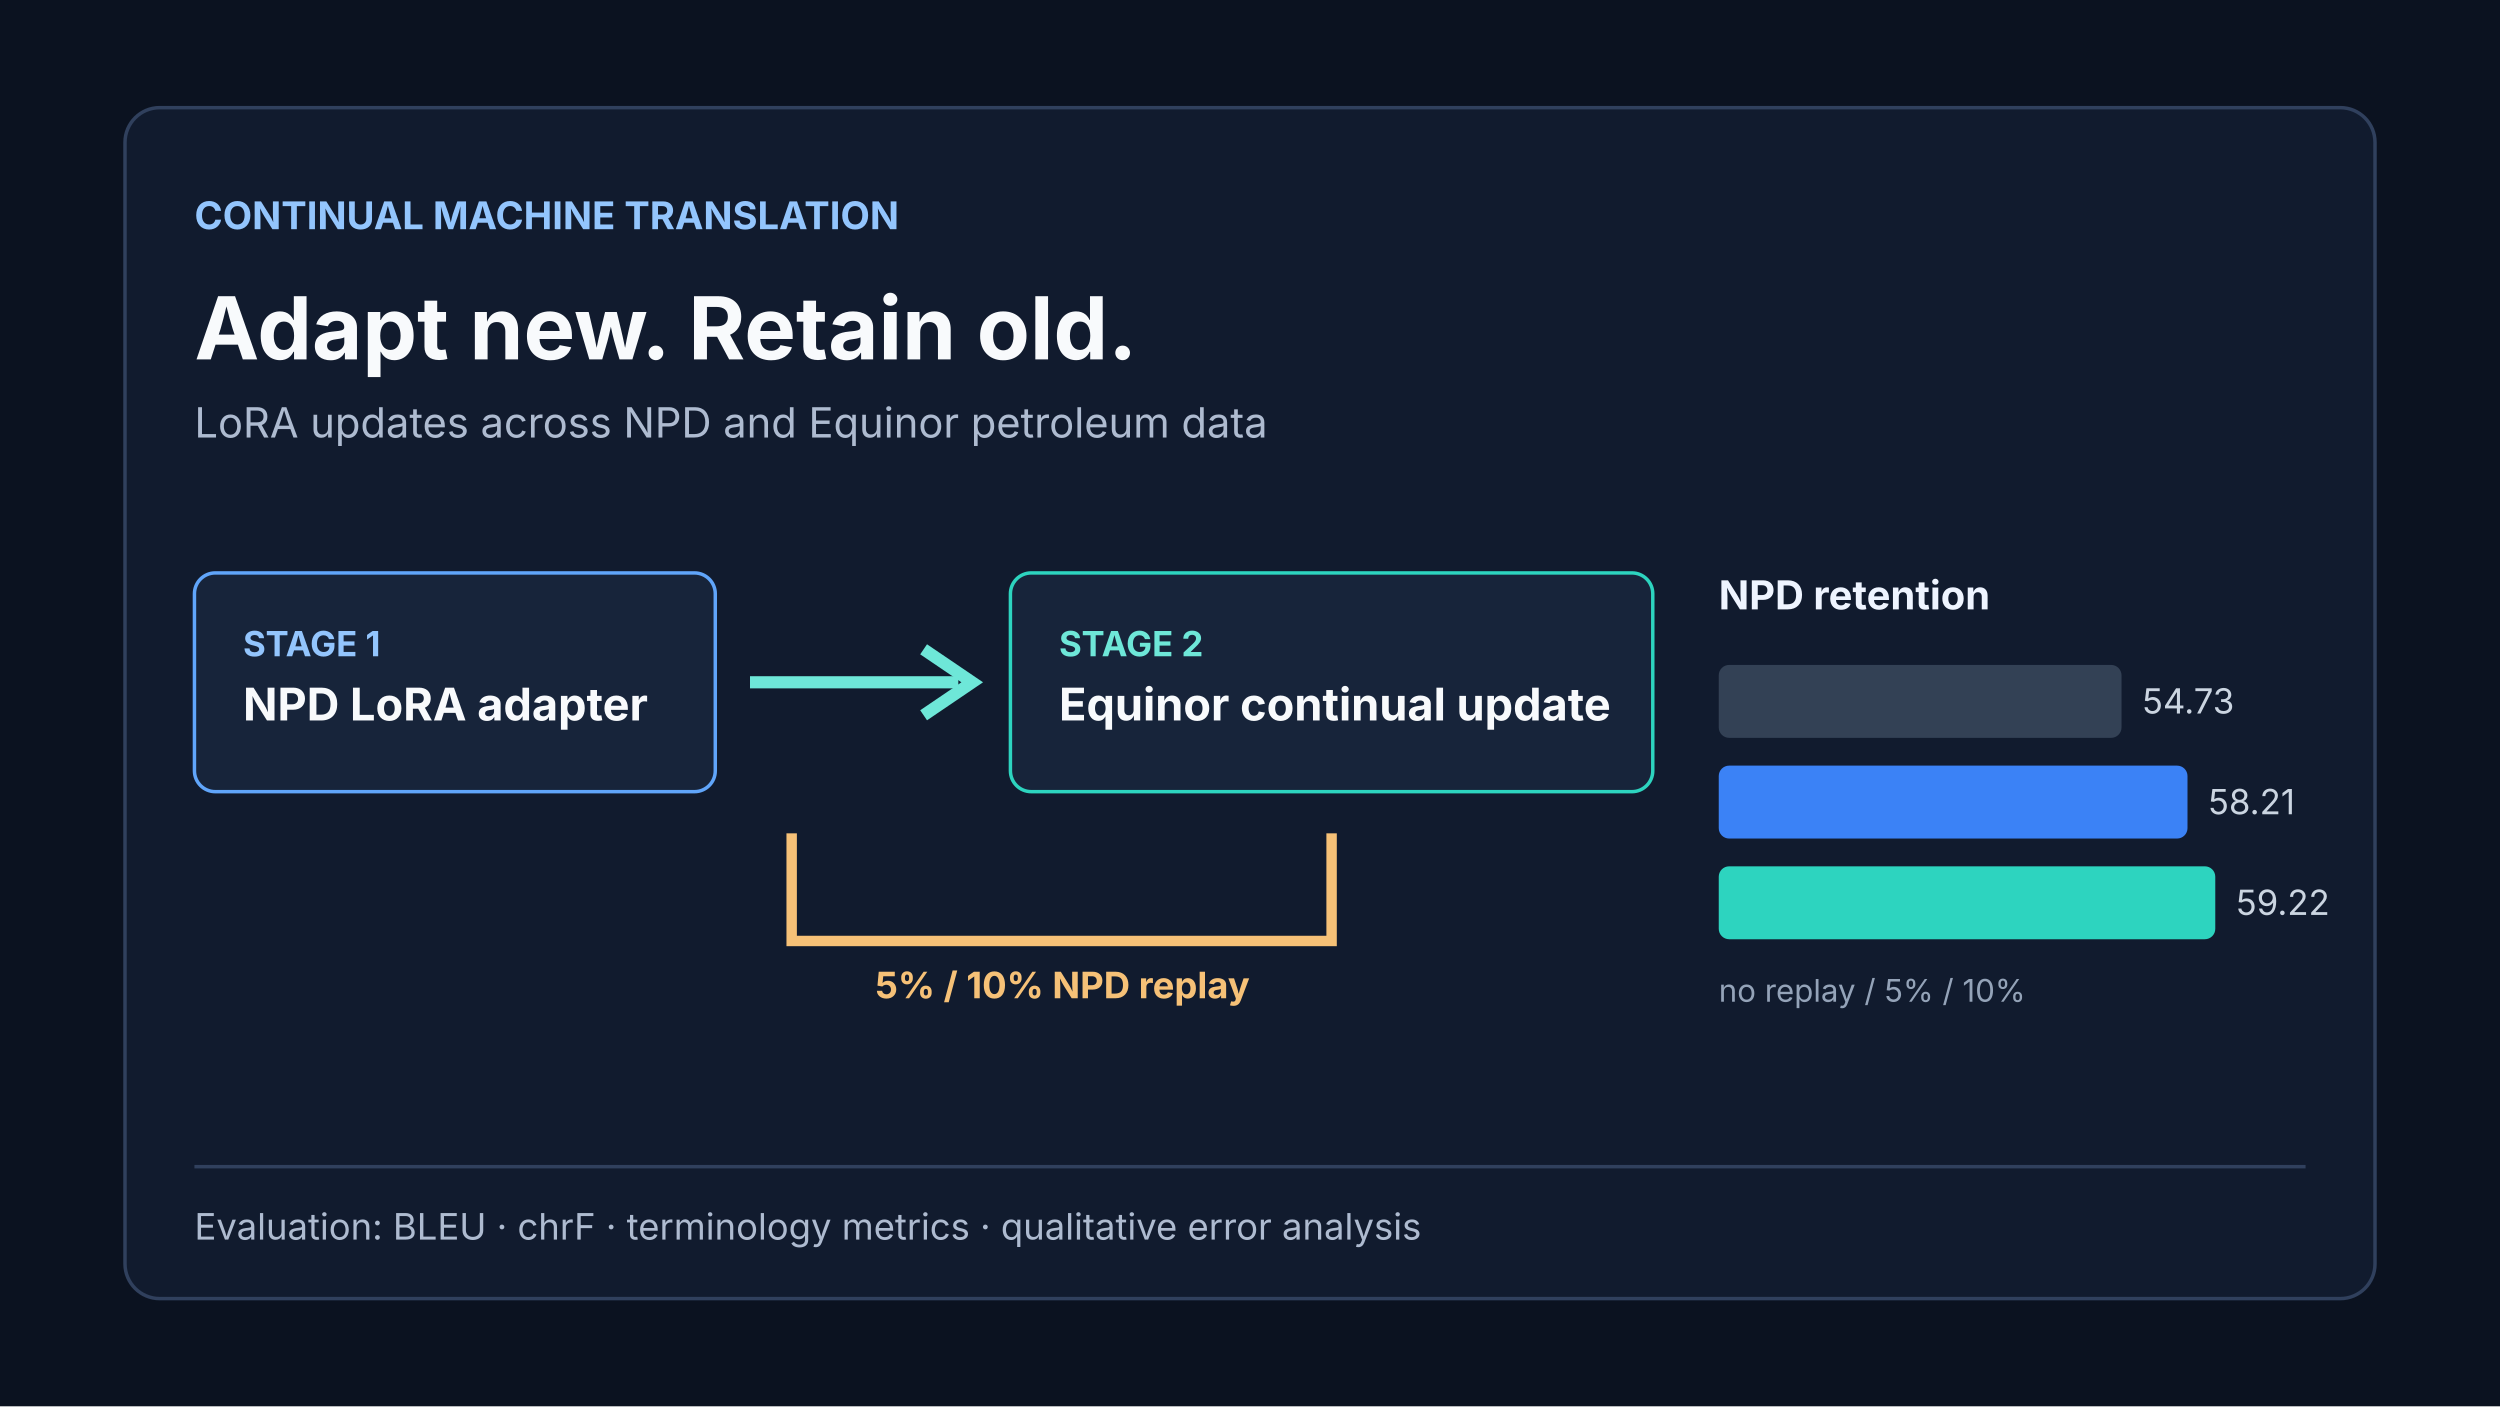
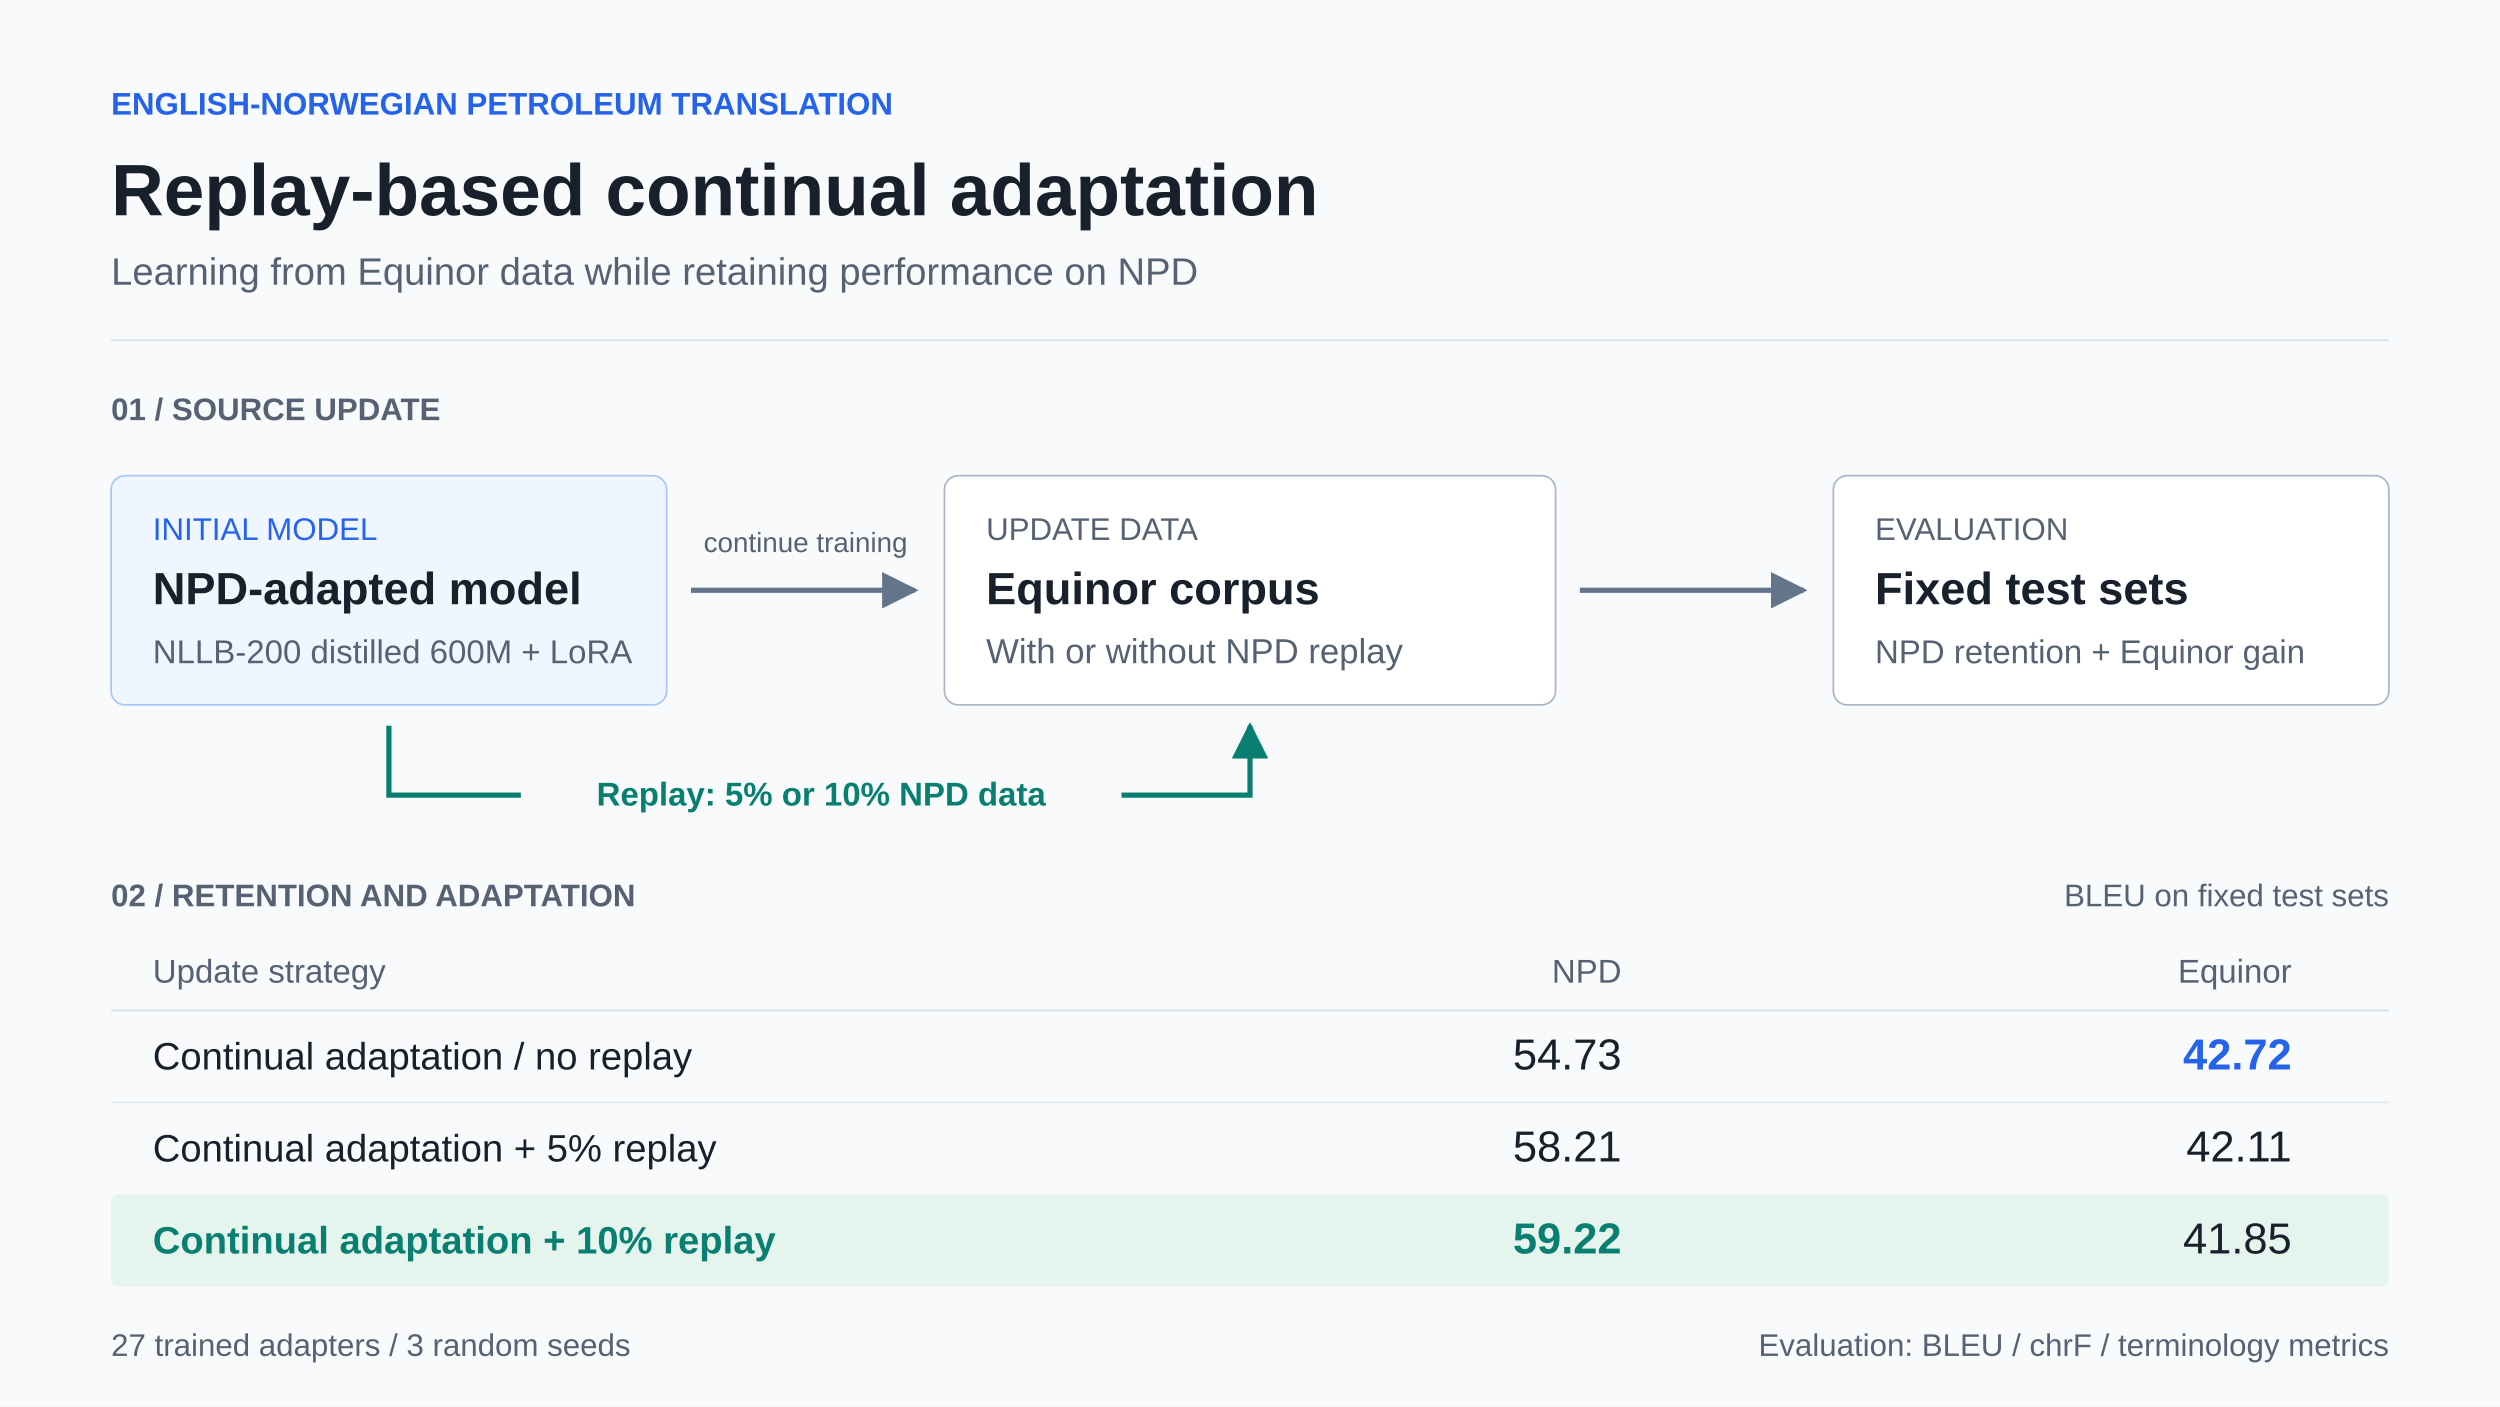
<svg xmlns="http://www.w3.org/2000/svg" viewBox="0 0 1440 810" role="img" aria-labelledby="title desc">
-   <rect width="1440" height="810" fill="#0b1220" />
-   <rect x="72" y="62" width="1296" height="686" rx="20" fill="#111b2e" stroke="#30405d" stroke-width="2" />
-   <text x="112" y="132" fill="#93c5fd" font-family="Inter,Arial,sans-serif" font-size="22" font-weight="700">CONTINUAL MACHINE TRANSLATION</text>
-   <text x="112" y="207" fill="#f8fafc" font-family="Inter,Arial,sans-serif" font-size="50" font-weight="750">Adapt new. Retain old.</text>
-   <text x="112" y="252" fill="#aebbd0" font-family="Inter,Arial,sans-serif" font-size="24">LoRA updates across NPD and Equinor petroleum data</text>
-   <g transform="translate(112 330)" font-family="Inter,Arial,sans-serif">
-     <rect width="300" height="126" rx="12" fill="#17243a" stroke="#60a5fa" stroke-width="2" />
-     <text x="28" y="48" fill="#93c5fd" font-size="20" font-weight="700">STAGE 1</text>
-     <text x="28" y="85" fill="#f8fafc" font-size="26" font-weight="700">NPD LoRA adapter</text>
-     <path d="M320 63h120" stroke="#6ee7d8" stroke-width="7" />
-     <path d="m420 44 28 19-28 19" fill="none" stroke="#6ee7d8" stroke-width="7" />
-     <rect x="470" width="370" height="126" rx="12" fill="#17243a" stroke="#2dd4bf" stroke-width="2" />
-     <text x="498" y="48" fill="#6ee7d8" font-size="20" font-weight="700">STAGE 2</text>
-     <text x="498" y="85" fill="#f8fafc" font-size="26" font-weight="700">Equinor continual update</text>
-     <path d="M655 150v62H344v-62" fill="none" stroke="#f6c177" stroke-width="6" />
-     <text x="500" y="245" fill="#f6c177" font-size="21" font-weight="700" text-anchor="middle">5% / 10% NPD replay</text>
+   <defs>
+     <marker id="arrow" viewBox="0 0 10 10" refX="9" refY="5" markerWidth="7" markerHeight="7" orient="auto">
+       <path d="M0 0 10 5 0 10Z" fill="#64748b" />
+     </marker>
+     <marker id="replay" viewBox="0 0 10 10" refX="9" refY="5" markerWidth="7" markerHeight="7" orient="auto">
+       <path d="M0 0 10 5 0 10Z" fill="#087f70" />
+     </marker>
+   </defs>
+   <rect width="1440" height="810" fill="#f8fafc" />
+   <g font-family="Arial, Helvetica, sans-serif">
+     <text x="64" y="66" font-size="18" font-weight="700" fill="#2563eb">ENGLISH-NORWEGIAN PETROLEUM TRANSLATION</text>
+     <text x="64" y="124" font-size="42" font-weight="700" fill="#17202b">Replay-based continual adaptation</text>
+     <text x="64" y="164" font-size="22" fill="#566273">Learning from Equinor data while retaining performance on NPD</text>
+     <line x1="64" y1="196" x2="1376" y2="196" stroke="#d8e0e8" />
+     <text x="64" y="242" font-size="18" font-weight="700" fill="#566273">01 / SOURCE UPDATE</text>
+     <rect x="64" y="274" width="320" height="132" rx="8" fill="#eff6ff" stroke="#a9c7f5" />
+     <text x="88" y="311" font-size="18" fill="#2563eb">INITIAL MODEL</text>
+     <text x="88" y="348" font-size="26" font-weight="700" fill="#17202b">NPD-adapted model</text>
+     <text x="88" y="382" font-size="19" fill="#566273">NLLB-200 distilled 600M + LoRA</text>
+     <path d="M398 340 H527" stroke="#64748b" stroke-width="3" marker-end="url(#arrow)" />
+     <text x="464" y="318" text-anchor="middle" font-size="16" fill="#566273">continue training</text>
+     <rect x="544" y="274" width="352" height="132" rx="8" fill="#ffffff" stroke="#aab6c4" />
+     <text x="568" y="311" font-size="18" fill="#566273">UPDATE DATA</text>
+     <text x="568" y="348" font-size="26" font-weight="700" fill="#17202b">Equinor corpus</text>
+     <text x="568" y="382" font-size="20" fill="#566273">With or without NPD replay</text>
+     <path d="M910 340 H1039" stroke="#64748b" stroke-width="3" marker-end="url(#arrow)" />
+     <rect x="1056" y="274" width="320" height="132" rx="8" fill="#ffffff" stroke="#aab6c4" />
+     <text x="1080" y="311" font-size="18" fill="#566273">EVALUATION</text>
+     <text x="1080" y="348" font-size="26" font-weight="700" fill="#17202b">Fixed test sets</text>
+     <text x="1080" y="382" font-size="19" fill="#566273">NPD retention + Equinor gain</text>
+     <path d="M224 418 V458 H720 V418" fill="none" stroke="#087f70" stroke-width="3" marker-end="url(#replay)" />
+     <rect x="300" y="440" width="346" height="34" fill="#f8fafc" />
+     <text x="473" y="464" text-anchor="middle" font-size="19" font-weight="700" fill="#087f70">Replay: 5% or 10% NPD data</text>
+     <text x="64" y="522" font-size="18" font-weight="700" fill="#566273">02 / RETENTION AND ADAPTATION</text>
+     <text x="1376" y="522" text-anchor="end" font-size="18" fill="#566273">BLEU on fixed test sets</text>
+     <text x="88" y="566" font-size="19" fill="#566273">Update strategy</text>
+     <text x="934" y="566" text-anchor="end" font-size="19" fill="#566273">NPD</text>
+     <text x="1320" y="566" text-anchor="end" font-size="19" fill="#566273">Equinor</text>
+     <line x1="64" y1="582" x2="1376" y2="582" stroke="#d8e0e8" />
+     <text x="88" y="616" font-size="22" fill="#17202b">Continual adaptation / no replay</text>
+     <text x="934" y="616" text-anchor="end" font-size="25" fill="#17202b">54.73</text>
+     <text x="1320" y="616" text-anchor="end" font-size="25" font-weight="700" fill="#2563eb">42.72</text>
+     <line x1="64" y1="635" x2="1376" y2="635" stroke="#e3e8ee" />
+     <text x="88" y="669" font-size="22" fill="#17202b">Continual adaptation + 5% replay</text>
+     <text x="934" y="669" text-anchor="end" font-size="25" fill="#17202b">58.21</text>
+     <text x="1320" y="669" text-anchor="end" font-size="25" fill="#17202b">42.11</text>
+     <rect x="64" y="688" width="1312" height="53" rx="4" fill="#e6f4ee" />
+     <text x="88" y="722" font-size="22" font-weight="700" fill="#087f70">Continual adaptation + 10% replay</text>
+     <text x="934" y="722" text-anchor="end" font-size="25" font-weight="700" fill="#087f70">59.22</text>
+     <text x="1320" y="722" text-anchor="end" font-size="25" fill="#17202b">41.85</text>
+     <text x="64" y="781" font-size="18" fill="#566273">27 trained adapters / 3 random seeds</text>
+     <text x="1376" y="781" text-anchor="end" font-size="18" fill="#566273">Evaluation: BLEU / chrF / terminology metrics</text>
  </g>
-   <g transform="translate(990 325)" font-family="Inter,Arial,sans-serif">
-     <text x="0" y="26" fill="#eef4ff" font-size="23" font-weight="700">NPD retention</text>
-     <rect x="0" y="58" width="232" height="42" rx="6" fill="#334155" />
-     <rect x="0" y="116" width="270" height="42" rx="6" fill="#3b82f6" />
-     <rect x="0" y="174" width="286" height="42" rx="6" fill="#2dd4bf" />
-     <text x="244" y="86" fill="#cbd5e1" font-size="20">54.73</text>
-     <text x="282" y="144" fill="#cbd5e1" font-size="20">58.21</text>
-     <text x="298" y="202" fill="#cbd5e1" font-size="20">59.22</text>
-     <text x="0" y="252" fill="#94a3b8" font-size="18">no replay / 5% / 10%</text>
-   </g>
-   <line x1="112" y1="672" x2="1328" y2="672" stroke="#30405d" stroke-width="2" />
-   <text x="112" y="714" fill="#aebbd0" font-family="Inter,Arial,sans-serif" font-size="21">Evaluation: BLEU · chrF · terminology metrics · qualitative error analysis</text>
</svg>
